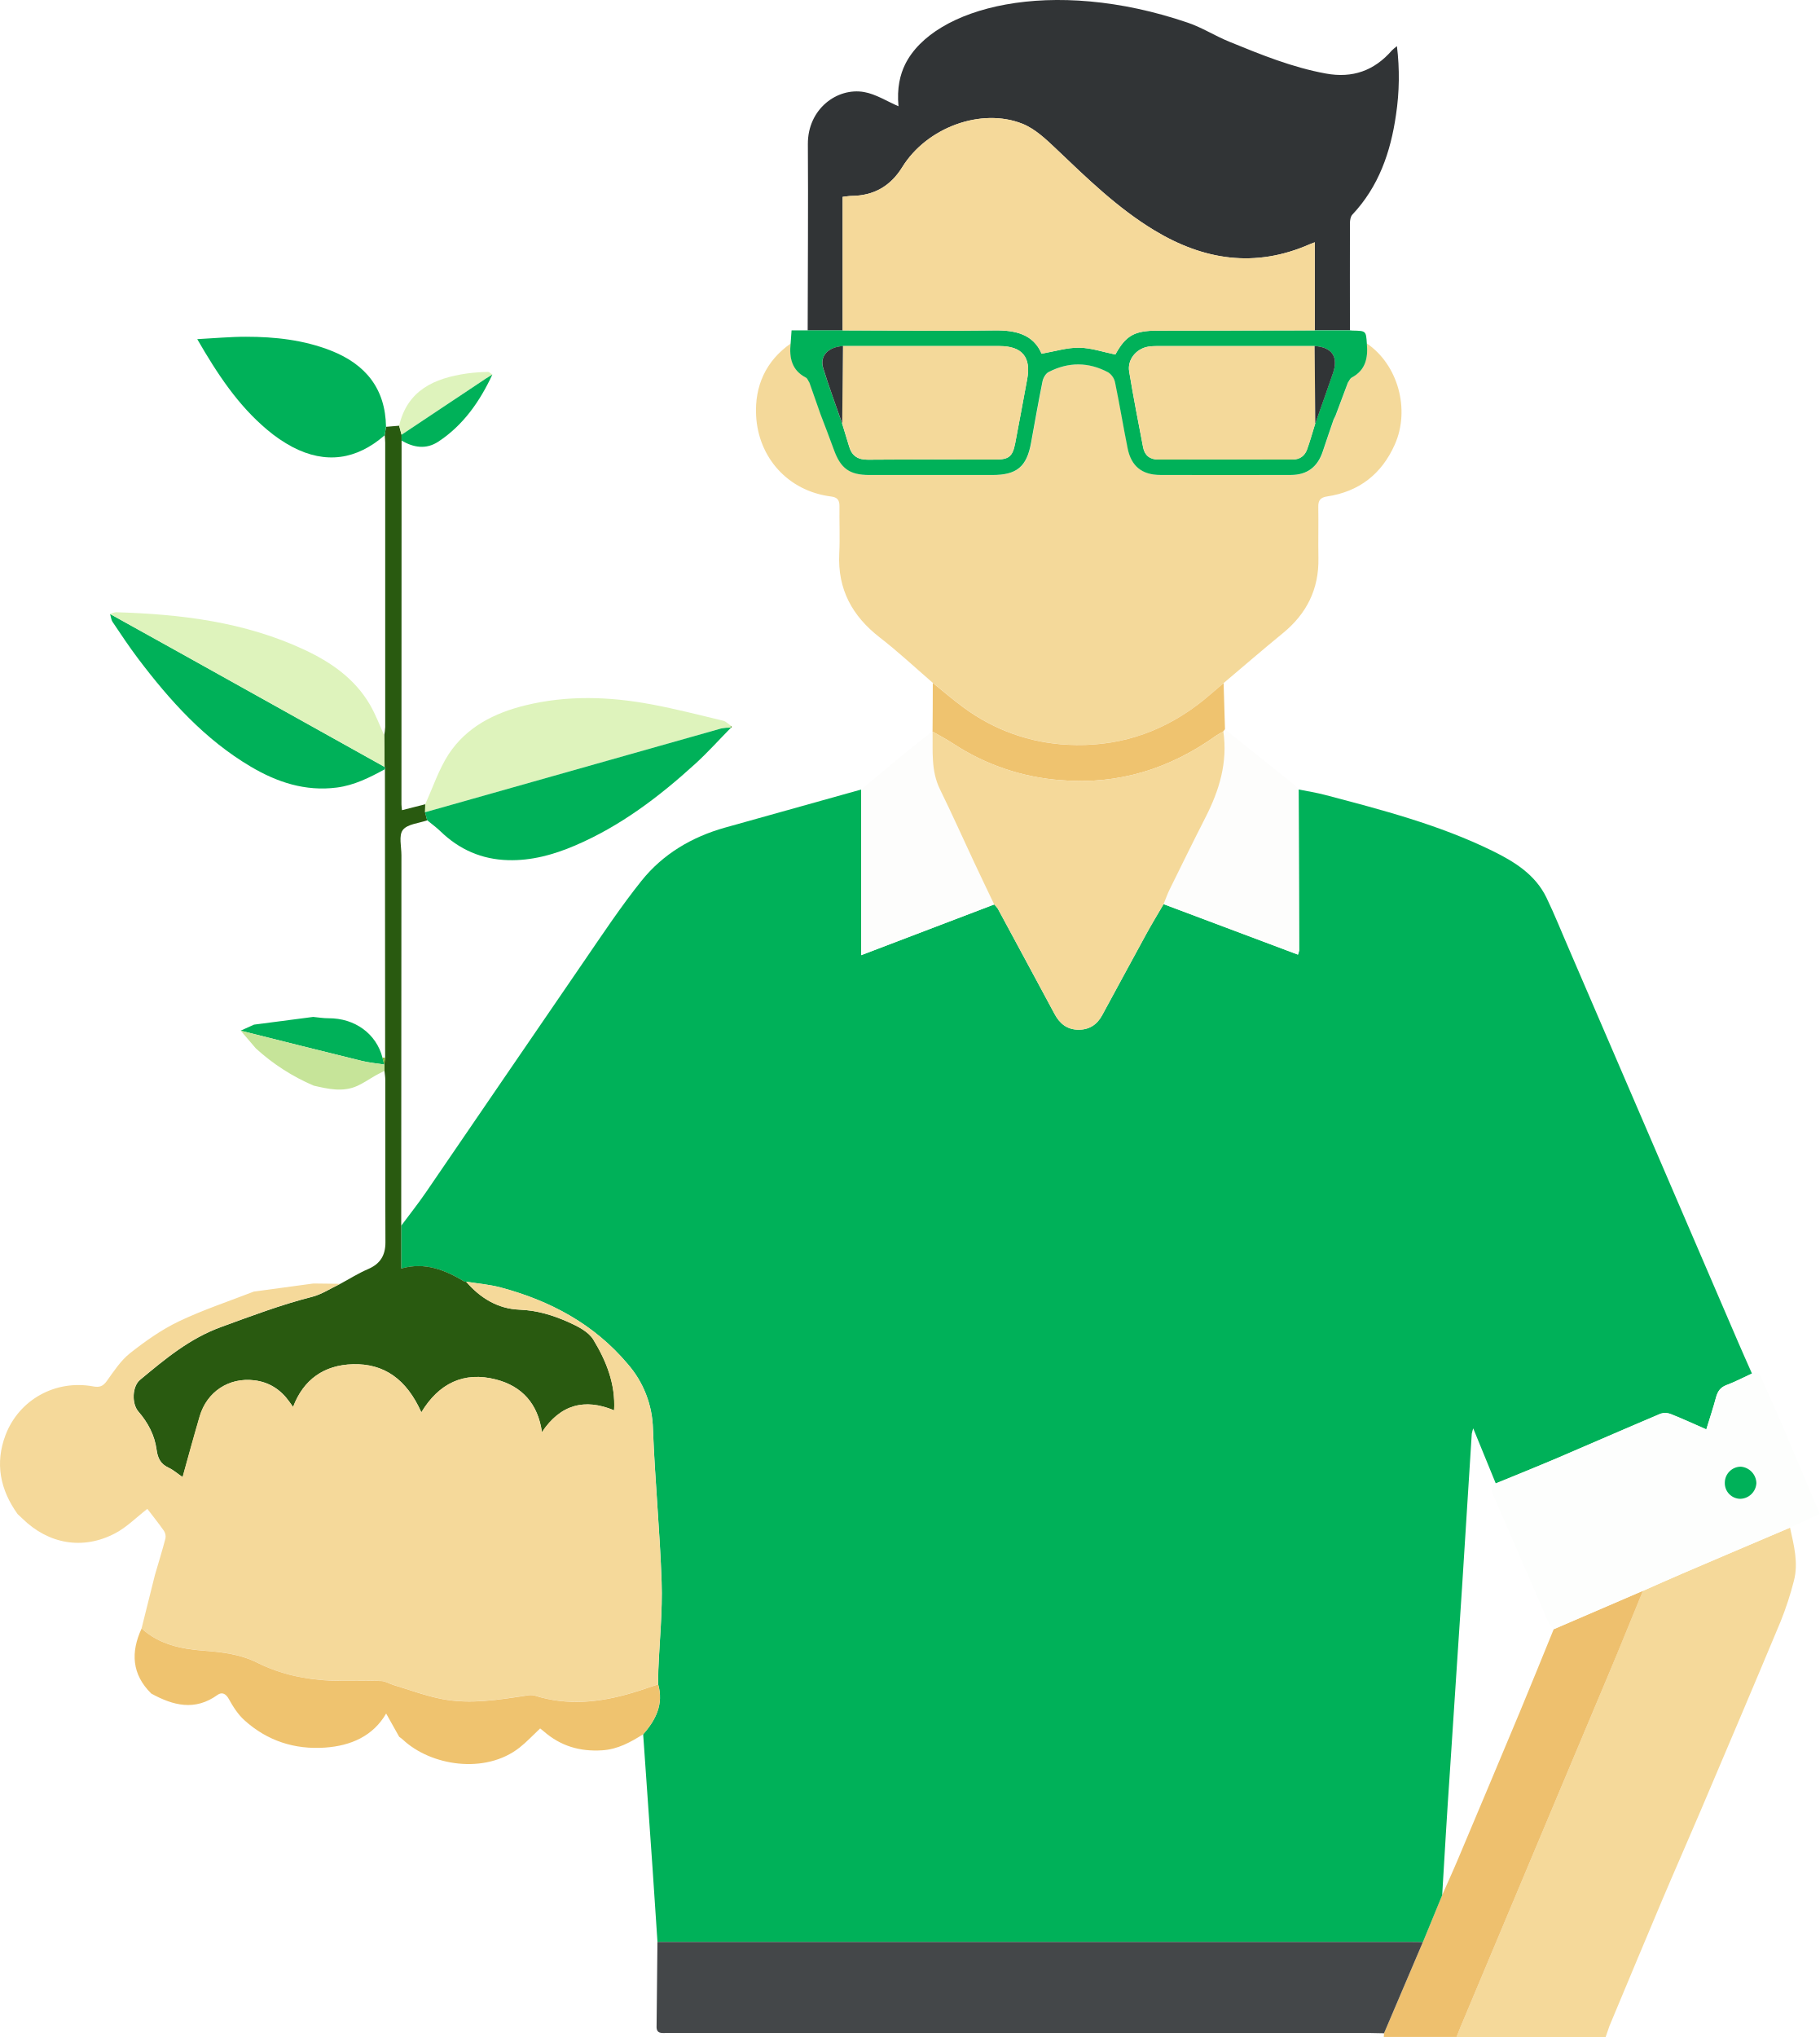
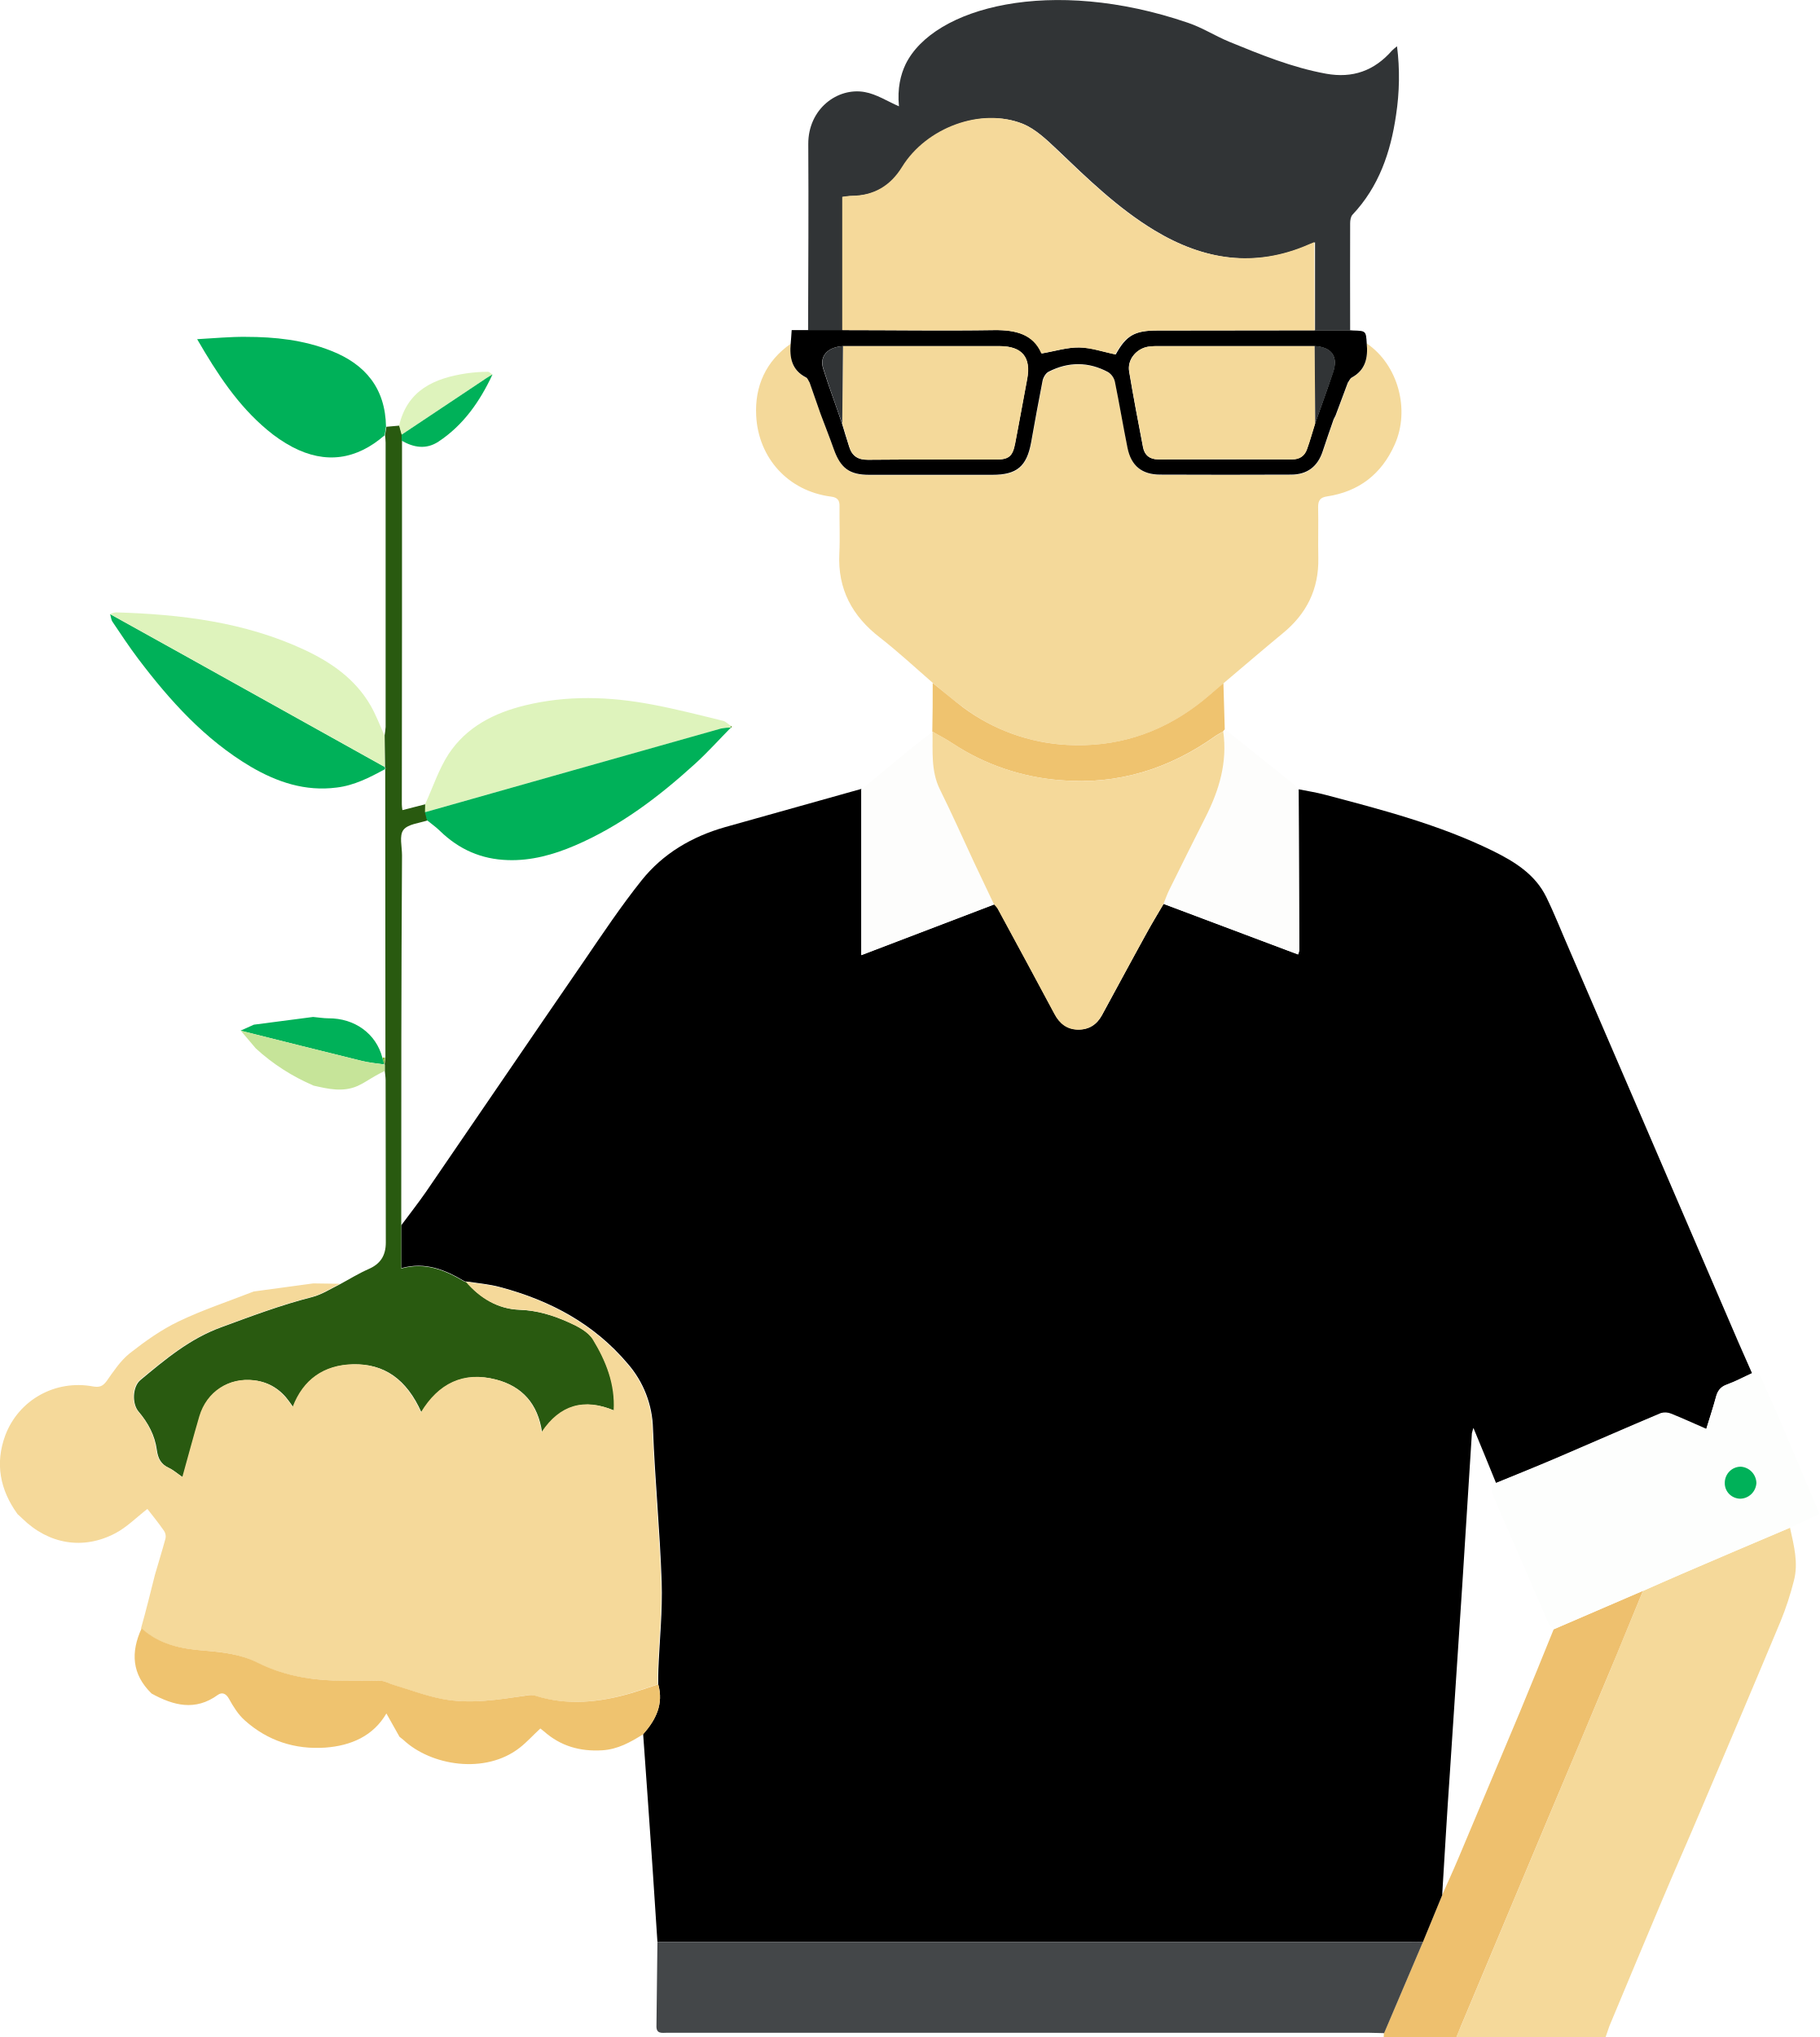
- <svg xmlns="http://www.w3.org/2000/svg" id="Capa_1" data-name="Capa 1" viewBox="0 0 943.32 1055.78">
-   <defs>
-     <style>.cls-1{fill:#313436;}.cls-2{fill:#f5d99a;}.cls-3{fill:#eec06e;}.cls-4{fill:#00b159;}.cls-5{fill:#f4d99a;}.cls-6{fill:#295a10;}.cls-7{fill:#fdfdfc;}.cls-8{fill:#def3bc;}.cls-9{fill:#efc36f;}.cls-10{fill:#7bb532;}.cls-11{fill:#4f8f14;}.cls-12{fill:#fdfefd;}.cls-13{fill:#444749;}.cls-14{fill:#c6e499;}</style>
-   </defs>
-   <path class="cls-1" d="M1394.25,36c7.39,2.53,14.07,6.82,21.3,9.78,16.36,6.69,32.72,13.38,50.28,16.57,13.76,2.51,25-1.47,34.16-12a27,27,0,0,1,2.61-2.2,131.53,131.53,0,0,1-.49,35.61c-2.78,19.3-8.93,37.15-22.64,51.72-.93,1-1.23,2.91-1.23,4.4-.07,18.51,0,37,0,55.53H1460V149.8c-1.31.51-2,.76-2.73,1.07-28.18,12.37-54.84,8.23-80.52-7.31-19-11.52-34.77-26.9-50.74-42.12-5.26-5-11-10.44-17.52-13.06-21.43-8.54-49.64,2-62.26,22.39-6.13,9.93-14.75,14.86-26.3,15-1.4,0-2.79.29-4.67.49v69.22h-18.12c.06-32.18.3-64.36.1-96.55-.11-18.28,15.24-29.48,29.18-27,6.16,1.11,11.85,4.82,17.79,7.36-.88-9.43.86-16.43,3.44-21.69C1262.36,27.77,1323.44,11.81,1394.25,36Z" transform="translate(-778.46 -24.22)" />
-   <path class="cls-2" d="M1706.36,816c2,9.11,4.47,18.26,2,27.6a164.53,164.53,0,0,1-6.86,21c-13.69,32.8-27.61,65.51-41.51,98.21-6.54,15.39-13.32,30.68-19.84,46.08-9.2,21.76-18.26,43.59-27.38,65.38l-2,5.78h-77.33c.71-1.79,1.4-3.6,2.15-5.37q22.65-54,45.33-108,15.51-36.89,31-73.76c6.13-14.68,12.12-29.41,18.17-44.12,6.76-3,13.5-6,20.3-8.92Q1678.37,827.85,1706.36,816Z" transform="translate(-778.46 -24.22)" />
-   <path class="cls-3" d="M1630.14,848.72c-6.05,14.71-12,29.44-18.17,44.12q-15.45,36.92-31,73.76-22.68,54-45.33,108c-.75,1.77-1.44,3.58-2.15,5.37h-37.7l.12-1.93,20.13-47.24,10-24.34c2.79-6.32,5.68-12.6,8.36-19q15.94-37.77,31.76-75.59c6-14.39,11.82-28.85,17.72-43.28Z" transform="translate(-778.46 -24.22)" />
-   <path class="cls-4" d="M1526.05,1006.49l-10,24.34c-2.26,0-4.51-.08-6.77-.08h-390c-.85-12.66-1.66-25.31-2.54-38q-2.42-34.83-4.88-69.65c6.55-7.43,10.69-15.59,7.79-25.87,0-2.57,0-5.14.1-7.7.62-15.09,2.19-30.2,1.69-45.25-.89-26.5-3.48-52.94-4.49-79.44a53.09,53.09,0,0,0-13.12-33.69c-17.5-20.71-40.12-32.74-65.81-39.62-5.83-1.56-11.94-2.06-17.93-3l.12.08-1-.15c-9.92-5.87-20.18-10.28-32.77-6.75v-22.2c4.27-5.75,8.74-11.36,12.78-17.26,27.29-39.81,54.43-79.72,81.76-119.49,9.73-14.18,19.25-28.57,30-42,11.11-13.89,26.09-22.74,43.28-27.58q35.3-9.93,70.63-19.75v85.84L1293.82,493a12.35,12.35,0,0,1,1.85,2.13q14.79,27.32,29.48,54.69c2.63,4.91,6.38,8,12.12,8.1s9.83-2.55,12.51-7.48c7.6-13.95,15.12-27.95,22.76-41.89,2.9-5.3,6-10.48,9.09-15.71L1451.29,519a11.06,11.06,0,0,0,.61-2.13q-.11-41.73-.25-83.46c4.54.92,9.14,1.62,13.62,2.8,29.56,7.77,59.17,15.47,86.79,29,11.4,5.6,22.17,12.21,28,24.15,4.36,9,8,18.25,12,27.41q19.1,44.32,38.17,88.64,24.69,57.4,49.39,114.79c2.29,5.32,4.66,10.6,7,15.9-4.36,2-8.62,4.27-13.11,5.94-3.26,1.21-4.66,3.35-5.5,6.51-1.47,5.5-3.28,10.91-5,16.5-6.51-2.85-12.35-5.54-18.31-7.91a7.83,7.83,0,0,0-5.34-.27c-18.06,7.62-36,15.5-54,23.19-10.46,4.46-21,8.7-31.54,13-3.72-9.1-7.45-18.2-11.68-28.53a27.12,27.12,0,0,0-.75,2.81q-2.52,39.52-5,79.05c-2.1,32.29-4.31,64.57-6.39,96.87C1528.53,964.39,1527.32,985.44,1526.05,1006.49Z" transform="translate(-778.46 -24.22)" />
-   <path class="cls-5" d="M1487,202.23c16.16,11,22.58,34.26,14.47,52.43-6.82,15.3-18.49,24.37-35.07,26.87-3.42.52-4.63,2-4.57,5.35.15,8.86-.09,17.72.07,26.57.31,16.12-6.1,28.9-18.5,39-10.33,8.45-20.42,17.18-30.62,25.79-4.68,3.91-9.18,8.06-14.08,11.68-19.83,14.69-42,21.56-66.82,20.27a98.59,98.59,0,0,1-53.72-19.18c-5.57-4-10.77-8.55-16.13-12.85-9.12-7.86-17.92-16.12-27.43-23.47-14.39-11.14-22-25.07-21.09-43.55.41-8.18,0-16.4.11-24.59.05-3.21-1.2-4.61-4.38-5-22.46-2.85-37.72-20.32-38.83-41.94-.78-15.18,4.94-28.3,18-37.39-.75,7.4.51,13.85,7.87,17.69.87.45,1.28,1.78,1.9,2.7q2.87,8.15,5.72,16.3c2.32,6.13,4.72,12.24,6.94,18.41,3.5,9.71,8.1,13.08,18.32,13.09q31.9,0,63.8,0c12.71,0,17.83-4.27,20.08-16.68,1.93-10.61,3.79-21.23,5.93-31.79.36-1.8,1.63-4.08,3.14-4.87,10.28-5.34,20.76-5.3,31,.19a8.32,8.32,0,0,1,3.49,5.19c2.35,11.35,4.22,22.79,6.51,34.14,1.88,9.29,7.51,13.77,17,13.8q33.84.07,67.67,0c8.44,0,13.85-4.21,16.49-12.23,1.8-5.5,3.72-11,5.58-16.45l.88-1.8,0,.09,6.51-17.47c.66-.9,1.11-2.17,2-2.64C1486.43,216.06,1487.67,209.59,1487,202.23Z" transform="translate(-778.46 -24.22)" />
-   <path class="cls-6" d="M986.44,659.49v22.2c12.59-3.53,22.85.88,32.77,6.75l1,.15-.12-.08c7.34,8.48,16.47,14.1,27.71,14.52,9.12.35,17.46,2.92,25.49,6.52,4.72,2.12,10.24,4.91,12.74,9,6.7,11,11.57,23,10.79,36.66-15.25-6.37-27.83-3.05-37.42,11.31-2.07-14.77-10.35-23.8-23.74-27.28-16.86-4.38-29.78,2.12-38.77,17-7.71-17.25-19.39-25.36-35.49-24.92-15,.41-25.64,7.93-31,22.14l-2-2.8c-4.43-6.21-10.38-10.09-18-11C897.2,738,885.73,745.53,882,758.32c-3,10.29-5.82,20.66-8.85,31.49-2.77-1.89-4.86-3.76-7.29-4.88-4.13-1.91-5.62-4.92-6.21-9.35-1-7.47-4.46-14-9.43-19.76-3.56-4.1-3.23-13.05.88-16.44C864,728.66,876.63,718,893.14,712c15.54-5.67,30.92-11.5,47-15.59,5.13-1.3,9.8-4.44,14.67-6.75,4.81-2.58,9.46-5.53,14.45-7.67,6.3-2.7,9-7.07,9-13.85-.13-28,0-56.07-.07-84.1,0-1.59-.27-3.18-.42-4.76l0-3.26-.07-.08.41-3.52L978,422.9c.06-.14.2-.3.17-.41a4.85,4.85,0,0,0-.34-.78l-.18-16.36a36.32,36.32,0,0,0,.49-4.26q0-73.72,0-147.44c0-1.28-.17-2.56-.25-3.84.22-1.46.45-2.91.68-4.37l6.8-.57,1.26,4.68,0,3q0,94.29-.07,188.59c0,.79.14,1.58.28,3l12.08-3.08c0,1.39-.07,2.78-.1,4.17l1.08,4.17c-4.36,1.55-10.26,1.91-12.62,5-2.21,2.88-.72,8.64-.73,13.13Q986.47,563.51,986.44,659.49Z" transform="translate(-778.46 -24.22)" />
-   <path class="cls-4" d="M1487,202.23c.69,7.36-.55,13.83-7.85,17.7-.89.47-1.34,1.74-2,2.64L1470.62,240l0-.09-.88,1.8c-1.86,5.49-3.78,10.95-5.58,16.45-2.64,8-8,12.2-16.49,12.23q-33.84.1-67.67,0c-9.51,0-15.14-4.51-17-13.8-2.29-11.35-4.16-22.79-6.51-34.14a8.32,8.32,0,0,0-3.49-5.19c-10.21-5.49-20.69-5.53-31-.19-1.51.79-2.78,3.07-3.14,4.87-2.14,10.56-4,21.18-5.93,31.79-2.25,12.41-7.37,16.68-20.08,16.68q-31.89,0-63.8,0c-10.22,0-14.82-3.38-18.32-13.09-2.22-6.17-4.62-12.28-6.94-18.41q-2.86-8.16-5.72-16.3c-.62-.92-1-2.25-1.9-2.7-7.36-3.84-8.62-10.29-7.87-17.69.15-2,.3-4.08.49-6.76h26.46c26.26,0,52.52.36,78.77,0,11-.15,20.13,2.12,24.37,12.07,7-1.21,13.24-3.2,19.48-3.11s12.36,2.25,18.76,3.55c5.38-9.77,9.8-12.36,21.7-12.38l81.66-.14h18.19c.47,0,1,.1,1.43.11C1486.57,195.7,1486.57,195.7,1487,202.23ZM1215,243.77c1.22,4,2.45,8,3.66,12,1.46,4.83,4.59,6.77,9.73,6.72,22.07-.18,44.14-.06,66.2-.08,6.82,0,8.77-1.56,10.1-8.39,2.15-11.06,4.13-22.14,6.21-33.21,2.16-11.44-2.61-17.21-14.33-17.21q-40.59,0-81.18,0c-7.82.54-12.17,5.14-10.19,11.58C1208.19,224.79,1211.74,234.24,1215,243.77Zm244.89-40.19q-40.77,0-81.53,0a29.64,29.64,0,0,0-4.8.33c-6.14,1.06-10.78,6.71-9.78,12.83,2.16,13.15,4.71,26.25,7.23,39.34.8,4.15,3.48,6.32,7.85,6.32q34.74,0,69.47,0c3.93,0,6.47-1.85,7.71-5.34,1.57-4.38,2.81-8.87,4.19-13.32,3.08-8.76,6.25-17.49,9.23-26.29C1472.34,209.07,1468.85,204.12,1459.93,203.58Z" transform="translate(-778.46 -24.22)" />
-   <path class="cls-7" d="M1293.82,493l-68.94,26.29V433.44c7.58-6.32,15.14-12.68,22.77-18.94,4.69-3.86,9.5-7.56,14.26-11.33l0,.21c.2,10.09-.9,20.25,3.81,29.86,6.16,12.57,11.86,25.35,17.8,38C1286.89,478.52,1290.37,485.75,1293.82,493Z" transform="translate(-778.46 -24.22)" />
-   <path class="cls-8" d="M998.78,445.22c0-1.39.07-2.78.1-4.17,4-8.69,7-18,12.14-25.92,9.27-14.08,23.63-21.37,39.72-25.31,21.77-5.34,43.68-4.59,65.49-.51,12.45,2.33,24.75,5.49,37.08,8.45,1.5.36,2.76,1.78,4.14,2.7-.11.1-.3.2-.3.29a3.16,3.16,0,0,0,.18.67l.1-.1a26.91,26.91,0,0,0-5.11.47Q1075.54,423.45,998.78,445.22Z" transform="translate(-778.46 -24.22)" />
-   <path class="cls-4" d="M998.78,445.22q76.77-21.74,153.54-43.43a26.91,26.91,0,0,1,5.11-.47c-6.18,6.29-12.08,12.88-18.59,18.81-18.75,17.09-38.84,32.33-62.38,42.37-11,4.7-22.47,7.88-34.63,7.54-13.66-.38-25.29-5.48-35.1-15-2.13-2.06-4.57-3.81-6.87-5.7Z" transform="translate(-778.46 -24.22)" />
-   <path class="cls-4" d="M978.56,245.44c-.23,1.46-.46,2.91-.68,4.37-14.57,12.71-30.56,15.1-47.8,6.1A74,74,0,0,1,917,247c-15.15-12.7-25.83-28.89-36.29-47,9.09-.48,17.2-1.25,25.3-1.24,15,0,29.92,1.64,44.06,7.21C967.92,213,978.27,225.62,978.56,245.44Z" transform="translate(-778.46 -24.22)" />
-   <path class="cls-4" d="M977.82,421.71a4.85,4.85,0,0,1,.34.78c0,.11-.11.27-.17.41-7.91,4.31-15.85,8.35-25,9.52-16.29,2.08-30.84-2.75-44.53-10.84-23.83-14.08-41.94-34.22-58.41-56-4.64-6.15-8.91-12.58-13.22-19-.77-1.14-.88-2.74-1.29-4.13q18.11,10.07,36.23,20.12Z" transform="translate(-778.46 -24.22)" />
-   <path class="cls-8" d="M977.82,421.71,871.74,362.58q-18.11-10.09-36.23-20.12a10.45,10.45,0,0,1,3.1-.92c33.62,1,66.68,5,97.59,19.43,13.88,6.47,26.29,15.08,34.16,28.72,2.87,5,4.88,10.42,7.28,15.66Z" transform="translate(-778.46 -24.22)" />
-   <path class="cls-9" d="M1262,378.2c5.36,4.3,10.56,8.83,16.13,12.85a98.59,98.59,0,0,0,53.72,19.18c24.82,1.29,47-5.58,66.82-20.27,4.9-3.62,9.4-7.77,14.08-11.68l.72,24-.87,1.08a42.07,42.07,0,0,0-3.69,2.13c-24.11,17.22-50.72,25.58-80.52,23.1a117.23,117.23,0,0,1-55.9-19c-3.42-2.25-7.07-4.13-10.62-6.18l0-.21Q1262,390.69,1262,378.2Z" transform="translate(-778.46 -24.22)" />
-   <path class="cls-4" d="M977.67,575.91l.07.08c-3.9-.61-7.86-1-11.67-1.88-21-5.15-41.92-10.44-62.87-15.69l6.93-3.13,30.67-4c2.64.24,5.29.71,7.93.69,13.65-.08,24.81,8,28,20.44C977,573.61,977.35,574.76,977.67,575.91Z" transform="translate(-778.46 -24.22)" />
-   <path class="cls-8" d="M986.62,249.55l-1.26-4.68c4.32-18.5,18.28-24.6,35-27.06a98.75,98.75,0,0,1,11-.83c.77,0,1.57.88,2.36,1.36-1.09.67-2.19,1.32-3.25,2Z" transform="translate(-778.46 -24.22)" />
-   <path class="cls-4" d="M986.62,249.55l43.82-29.19c1.06-.7,2.16-1.35,3.25-2-6.49,13.89-15,26.19-28,34.76-6.39,4.19-12.8,3.08-19.06-.53Z" transform="translate(-778.46 -24.22)" />
-   <path class="cls-10" d="M977.67,575.91c-.32-1.15-.63-2.3-.94-3.45l1.35-.07C977.94,573.56,977.8,574.74,977.67,575.91Z" transform="translate(-778.46 -24.22)" />
-   <path class="cls-11" d="M1157.33,401.42a3.16,3.16,0,0,1-.18-.67c0-.09.19-.19.3-.29a4.41,4.41,0,0,1,.27.74C1157.73,401.25,1157.47,401.35,1157.33,401.42Z" transform="translate(-778.46 -24.22)" />
-   <path class="cls-12" d="M1553.75,793.15c10.52-4.34,21.08-8.58,31.54-13,18-7.69,36-15.57,54-23.19a7.83,7.83,0,0,1,5.34.27c6,2.37,11.8,5.06,18.31,7.91,1.7-5.59,3.51-11,5-16.5.84-3.16,2.24-5.3,5.5-6.51,4.49-1.67,8.75-3.93,13.11-5.94,2.88-1.15,4.17.15,5.27,2.81,2.59,6.29,5.53,12.45,8.32,18.66,7.16,16.94,14.32,33.88,21.63,51.19L1706.36,816q-28,11.89-55.92,23.81c-6.8,2.91-13.54,6-20.3,8.92l-46.25,19.94c-.88-1.07-2.07-2-2.6-3.23-9.56-21.95-19-43.95-28.57-65.89C1551.61,797,1551.5,795,1553.75,793.15Zm126.81,7.91a8.58,8.58,0,0,0,8.41-8.13,8.78,8.78,0,0,0-8.1-8.53,8.34,8.34,0,0,0-8.27,8.22A8.12,8.12,0,0,0,1680.56,801.06Z" transform="translate(-778.46 -24.22)" />
-   <path class="cls-7" d="M1412.61,403.34l.87-1.08q18,14.36,35.91,28.72a22.83,22.83,0,0,1,2.26,2.44q.13,41.73.25,83.46a11.06,11.06,0,0,1-.61,2.13l-69.66-26.18c1-2.51,1.91-5.09,3.1-7.51,6.17-12.53,12.32-25.08,18.67-37.52C1410.54,433.79,1415,419.28,1412.61,403.34Z" transform="translate(-778.46 -24.22)" />
-   <path class="cls-2" d="M1460,195.46l-81.66.14c-11.9,0-16.32,2.61-21.7,12.38-6.4-1.3-12.56-3.47-18.76-3.55s-12.51,1.9-19.48,3.11c-4.24-9.95-13.32-12.22-24.37-12.07-26.25.36-52.51,0-78.77,0V126.25c1.88-.2,3.27-.48,4.67-.49,11.55-.13,20.17-5.06,26.3-15,12.62-20.43,40.83-30.93,62.26-22.39,6.55,2.62,12.26,8.05,17.52,13.06,16,15.22,31.72,30.6,50.74,42.12,25.68,15.54,52.34,19.68,80.52,7.31.7-.31,1.42-.56,2.73-1.07Z" transform="translate(-778.46 -24.22)" />
-   <path class="cls-13" d="M1119.26,1030.74h390c2.26,0,4.51,0,6.77.08l-20.13,47.24c-2.74,0-5.47-.15-8.21-.16H1124.39c-2.66,0-5.85.76-5.57-3.69Q1119,1052.47,1119.26,1030.74Z" transform="translate(-778.46 -24.22)" />
-   <path class="cls-2" d="M858.78,840.5c1.84-6.29,3.78-12.56,5.45-18.9a5.41,5.41,0,0,0-.82-4c-2.83-4-5.92-7.87-8.57-11.33-5.76,4.46-10.7,9.51-16.64,12.64-16.73,8.83-34.64,5.65-48.16-7.64-.8-.78-1.64-1.53-2.45-2.3-9.06-12.62-11.83-26.32-6.25-41,7-18.32,25.87-28.77,45.41-25.18,3.39.62,5.13-.07,7.12-2.85,3.64-5.07,7.21-10.57,12-14.36,7.88-6.21,16.26-12.16,25.26-16.47,12.55-6,25.87-10.38,38.87-15.45l30.9-4.2,13.88.16c-4.87,2.31-9.54,5.45-14.67,6.75-16.07,4.09-31.45,9.92-47,15.59-16.51,6-29.13,16.69-42.09,27.41-4.11,3.39-4.44,12.34-.88,16.44,5,5.73,8.42,12.29,9.43,19.76.59,4.43,2.08,7.44,6.21,9.35,2.43,1.12,4.52,3,7.29,4.88,3-10.83,5.81-21.2,8.85-31.49,3.78-12.79,15.25-20.32,28.44-18.67,7.58,1,13.53,4.83,18,11l2,2.8c5.4-14.21,16.09-21.73,31-22.14,16.1-.44,27.78,7.67,35.49,24.92,9-14.9,21.91-21.4,38.77-17,13.39,3.48,21.67,12.51,23.74,27.28,9.59-14.36,22.17-17.68,37.42-11.31.78-13.71-4.09-25.68-10.79-36.66-2.5-4.1-8-6.89-12.74-9-8-3.6-16.37-6.17-25.49-6.52-11.24-.42-20.37-6-27.71-14.52,6,1,12.1,1.49,17.93,3,25.69,6.88,48.31,18.91,65.81,39.62a53.09,53.09,0,0,1,13.12,33.69c1,26.5,3.6,52.94,4.49,79.44.5,15.05-1.07,30.16-1.69,45.25-.1,2.56-.07,5.13-.1,7.7-4.58,1.5-9.12,3.12-13.74,4.48-16.63,4.9-33.35,6.71-50.27,1.31a9.58,9.58,0,0,0-4.23,0c-14.47,2.19-29,4.62-43.58,1.85-8.57-1.62-16.86-4.77-25.26-7.28-2.19-.66-4.31-2.06-6.49-2.12-8.47-.25-17,.18-25.43-.15-13.45-.52-26.62-3.19-38.62-9.24-9-4.54-18.33-5.58-28.08-6.33-11.6-.89-23-3.22-32.06-11.5Q855.32,854.39,858.78,840.5Z" transform="translate(-778.46 -24.22)" />
-   <path class="cls-2" d="M1412.61,403.34c2.34,15.94-2.07,30.45-9.21,44.46-6.35,12.44-12.5,25-18.67,37.52-1.19,2.42-2.07,5-3.1,7.51-3,5.23-6.19,10.41-9.09,15.71-7.64,13.94-15.16,27.94-22.76,41.89-2.68,4.93-6.77,7.62-12.51,7.48s-9.49-3.19-12.12-8.1q-14.67-27.39-29.48-54.69a12.35,12.35,0,0,0-1.85-2.13c-3.45-7.24-6.93-14.47-10.33-21.73-5.94-12.67-11.64-25.45-17.8-38-4.71-9.61-3.61-19.77-3.81-29.86,3.55,2.05,7.2,3.93,10.62,6.18a117.23,117.23,0,0,0,55.9,19c29.8,2.48,56.41-5.88,80.52-23.1A42.07,42.07,0,0,1,1412.61,403.34Z" transform="translate(-778.46 -24.22)" />
-   <path class="cls-9" d="M851.87,868.26c9.09,8.28,20.46,10.61,32.06,11.5,9.75.75,19.06,1.79,28.08,6.33,12,6,25.17,8.72,38.62,9.24,8.47.33,17-.1,25.43.15,2.18.06,4.3,1.46,6.49,2.12,8.4,2.51,16.69,5.66,25.26,7.28,14.56,2.77,29.11.34,43.58-1.85a9.58,9.58,0,0,1,4.23,0c16.92,5.4,33.64,3.59,50.27-1.31,4.62-1.36,9.16-3,13.74-4.48,2.9,10.28-1.24,18.44-7.79,25.87-6.56,4.1-13.09,7.78-21.24,8.3-11.55.74-21.55-2.22-30.23-9.8-.71-.62-1.46-1.18-1.91-1.54-3.66,3.43-6.91,6.95-10.63,9.89-17.89,14.11-46.15,9.44-60.54-4.09-.58-.54-1.26-1-1.9-1.47l-6.76-12.06C971.84,924.07,960.3,929.06,947,930c-15.73,1.11-30-3.47-41.78-14.13-3.37-3-6-7.16-8.21-11.17-1.61-2.86-3.67-3.54-5.8-2-11.72,8.45-23,5.52-34.34-.71C846.76,892,846.15,880.59,851.87,868.26Z" transform="translate(-778.46 -24.22)" />
-   <path class="cls-2" d="M1020.19,688.59l-1-.15Z" transform="translate(-778.46 -24.22)" />
-   <path class="cls-14" d="M941.07,586.91a106.26,106.26,0,0,1-30-19.32l-7.83-9.17c20.95,5.25,41.89,10.54,62.87,15.69,3.81.93,7.77,1.27,11.67,1.88l0,3.26c-1.55.79-3.12,1.54-4.63,2.39-3.16,1.79-6.17,3.9-9.46,5.4C956.15,590.44,948.58,588.62,941.07,586.91Z" transform="translate(-778.46 -24.22)" />
-   <path class="cls-13" d="M1470.62,240l6.51-17.47Z" transform="translate(-778.46 -24.22)" />
-   <path class="cls-13" d="M1198.12,222.64q2.87,8.15,5.72,16.3Q1201,230.78,1198.12,222.64Z" transform="translate(-778.46 -24.22)" />
-   <path class="cls-13" d="M1469.78,241.75l.88-1.8Z" transform="translate(-778.46 -24.22)" />
-   <path class="cls-5" d="M1460.27,243.75c-1.38,4.45-2.62,8.94-4.19,13.32-1.24,3.49-3.78,5.35-7.71,5.34q-34.72-.09-69.47,0c-4.37,0-7.05-2.17-7.85-6.32-2.52-13.09-5.07-26.19-7.23-39.34-1-6.12,3.64-11.77,9.78-12.83a29.64,29.64,0,0,1,4.8-.33q40.77,0,81.53,0Q1460.09,223.67,1460.27,243.75Z" transform="translate(-778.46 -24.22)" />
-   <path class="cls-5" d="M1215.43,203.57q40.59,0,81.18,0c11.72,0,16.49,5.77,14.33,17.21-2.08,11.07-4.06,22.15-6.21,33.21-1.33,6.83-3.28,8.38-10.1,8.39-22.06,0-44.13-.1-66.2.08-5.14.05-8.27-1.89-9.73-6.72-1.21-4-2.44-8-3.66-12Z" transform="translate(-778.46 -24.22)" />
-   <path class="cls-1" d="M1215.43,203.57l-.39,40.19c-3.3-9.52-6.85-19-9.8-28.61C1203.26,208.71,1207.61,204.11,1215.43,203.57Z" transform="translate(-778.46 -24.22)" />
-   <path class="cls-1" d="M1460.27,243.75q-.18-20.08-.34-40.17c8.92.54,12.41,5.49,9.57,13.88C1466.52,226.26,1463.35,235,1460.27,243.75Z" transform="translate(-778.46 -24.22)" />
-   <path class="cls-4" d="M1680.56,801.06a8.12,8.12,0,0,1-8-8.44,8.34,8.34,0,0,1,8.27-8.22,8.78,8.78,0,0,1,8.1,8.53A8.58,8.58,0,0,1,1680.56,801.06Z" transform="translate(-778.46 -24.22)" />
+ <svg xmlns="http://www.w3.org/2000/svg" version="1.1" id="Capa_1" x="0px" y="0px" viewBox="0 0 943.3 1055.8" style="enable-background:new 0 0 943.3 1055.8;" xml:space="preserve">
+   <style type="text/css">
+ 	.st0{fill:#313436;}
+ 	.st1{fill:#F5D99A;}
+ 	.st2{fill:#EEC06E;}
+ 	.st3{fill:#F4D99A;}
+ 	.st4{fill:#295A10;}
+ 	.st5{fill:#FDFDFC;}
+ 	.st6{fill:#DEF3BC;}
+ 	.st7{fill:#00B159;}
+ 	.st8{fill:#EFC36F;}
+ 	.st9{fill:#7BB532;}
+ 	.st10{fill:#4F8F14;}
+ 	.st11{fill:#FDFEFD;}
+ 	.st12{fill:#444749;}
+ 	.st13{fill:#C6E499;}
+ </style>
+   <path class="st0" d="M615.8,11.8c7.4,2.5,14.1,6.8,21.3,9.8c16.4,6.7,32.7,13.4,50.3,16.6c13.8,2.5,25-1.5,34.2-12  c0.8-0.8,1.7-1.5,2.6-2.2c1.5,11.8,1.3,23.8-0.5,35.6c-2.8,19.3-8.9,37.2-22.6,51.7c-0.9,1-1.2,2.9-1.2,4.4c-0.1,18.5,0,37,0,55.5  h-18.2v-45.6c-1.3,0.5-2,0.8-2.7,1.1c-28.2,12.4-54.8,8.2-80.5-7.3c-19-11.5-34.8-26.9-50.7-42.1c-5.3-5-11-10.4-17.5-13.1  c-21.4-8.5-49.6,2-62.3,22.4c-6.1,9.9-14.8,14.9-26.3,15c-1.4,0-2.8,0.3-4.7,0.5v69.2h-18.1c0.1-32.2,0.3-64.4,0.1-96.6  c-0.1-18.3,15.2-29.5,29.2-27c6.2,1.1,11.8,4.8,17.8,7.4c-0.9-9.4,0.9-16.4,3.4-21.7C483.9,3.6,545-12.4,615.8,11.8z" />
+   <path class="st1" d="M927.9,791.8c2,9.1,4.5,18.3,2,27.6c-1.8,7.1-4.1,14.2-6.9,21c-13.7,32.8-27.6,65.5-41.5,98.2  c-6.5,15.4-13.3,30.7-19.8,46.1c-9.2,21.8-18.3,43.6-27.4,65.4l-2,5.8H755c0.7-1.8,1.4-3.6,2.2-5.4c15.1-36,30.2-72,45.3-108  c10.3-24.6,20.7-49.2,31-73.8c6.1-14.7,12.1-29.4,18.2-44.1c6.8-3,13.5-6,20.3-8.9C890.6,807.6,909.2,799.7,927.9,791.8z" />
+   <path class="st2" d="M851.7,824.5c-6.1,14.7-12,29.4-18.2,44.1c-10.3,24.6-20.6,49.2-31,73.8c-15.1,36-30.2,72-45.3,108  c-0.8,1.8-1.4,3.6-2.2,5.4h-37.7l0.1-1.9l20.1-47.2l10-24.3c2.8-6.3,5.7-12.6,8.4-19c10.6-25.2,21.2-50.4,31.8-75.6  c6-14.4,11.8-28.8,17.7-43.3L851.7,824.5z" />
+   <path d="M747.6,982.3l-10,24.3c-2.3,0-4.5-0.1-6.8-0.1h-390c-0.8-12.7-1.7-25.3-2.5-38c-1.6-23.2-3.2-46.4-4.9-69.7  c6.6-7.4,10.7-15.6,7.8-25.9c0-2.6,0-5.1,0.1-7.7c0.6-15.1,2.2-30.2,1.7-45.3c-0.9-26.5-3.5-52.9-4.5-79.4  c-0.3-12.4-4.9-24.3-13.1-33.7c-17.5-20.7-40.1-32.7-65.8-39.6c-5.8-1.6-11.9-2.1-17.9-3l0.1,0.1l-1-0.2  c-9.9-5.9-20.2-10.3-32.8-6.8v-22.2c4.3-5.8,8.7-11.4,12.8-17.3c27.3-39.8,54.4-79.7,81.8-119.5c9.7-14.2,19.3-28.6,30-42  c11.1-13.9,26.1-22.7,43.3-27.6c23.5-6.6,47.1-13.2,70.6-19.8V495l68.9-26.3c0.7,0.6,1.3,1.4,1.8,2.1c9.9,18.2,19.7,36.4,29.5,54.7  c2.6,4.9,6.4,8,12.1,8.1s9.8-2.5,12.5-7.5c7.6-14,15.1-28,22.8-41.9c2.9-5.3,6-10.5,9.1-15.7l69.7,26.2c0.3-0.7,0.5-1.4,0.6-2.1  c-0.1-27.8-0.2-55.6-0.3-83.5c4.5,0.9,9.1,1.6,13.6,2.8c29.6,7.8,59.2,15.5,86.8,29c11.4,5.6,22.2,12.2,28,24.1  c4.4,9,8,18.3,12,27.4c12.7,29.5,25.5,59.1,38.2,88.6c16.5,38.3,32.9,76.5,49.4,114.8c2.3,5.3,4.7,10.6,7,15.9  c-4.4,2-8.6,4.3-13.1,5.9c-3.3,1.2-4.7,3.3-5.5,6.5c-1.5,5.5-3.3,10.9-5,16.5c-6.5-2.8-12.3-5.5-18.3-7.9c-1.7-0.7-3.6-0.8-5.3-0.3  c-18.1,7.6-36,15.5-54,23.2c-10.5,4.5-21,8.7-31.5,13c-3.7-9.1-7.4-18.2-11.7-28.5c-0.3,0.9-0.6,1.9-0.8,2.8  c-1.7,26.3-3.3,52.7-5,79c-2.1,32.3-4.3,64.6-6.4,96.9C750.1,940.2,748.9,961.2,747.6,982.3z" />
+   <path class="st3" d="M708.5,178c16.2,11,22.6,34.3,14.5,52.4c-6.8,15.3-18.5,24.4-35.1,26.9c-3.4,0.5-4.6,2-4.6,5.4  c0.2,8.9-0.1,17.7,0.1,26.6c0.3,16.1-6.1,28.9-18.5,39c-10.3,8.5-20.4,17.2-30.6,25.8c-4.7,3.9-9.2,8.1-14.1,11.7  c-19.8,14.7-42,21.6-66.8,20.3c-19.4-1-38.1-7.6-53.7-19.2c-5.6-4-10.8-8.5-16.1-12.9c-9.1-7.9-17.9-16.1-27.4-23.5  c-14.4-11.1-22-25.1-21.1-43.5c0.4-8.2,0-16.4,0.1-24.6c0.1-3.2-1.2-4.6-4.4-5c-22.5-2.9-37.7-20.3-38.8-41.9  c-0.8-15.2,4.9-28.3,18-37.4c-0.8,7.4,0.5,13.9,7.9,17.7c0.9,0.4,1.3,1.8,1.9,2.7c1.9,5.4,3.8,10.9,5.7,16.3  c2.3,6.1,4.7,12.2,6.9,18.4c3.5,9.7,8.1,13.1,18.3,13.1c21.3,0,42.5,0,63.8,0c12.7,0,17.8-4.3,20.1-16.7c1.9-10.6,3.8-21.2,5.9-31.8  c0.4-1.8,1.6-4.1,3.1-4.9c10.3-5.3,20.8-5.3,31,0.2c1.8,1.2,3,3.1,3.5,5.2c2.3,11.4,4.2,22.8,6.5,34.1c1.9,9.3,7.5,13.8,17,13.8  c22.6,0,45.1,0,67.7,0c8.4,0,13.8-4.2,16.5-12.2c1.8-5.5,3.7-11,5.6-16.4l0.9-1.8v0.1l6.5-17.5c0.7-0.9,1.1-2.2,2-2.6  C708,191.8,709.2,185.4,708.5,178z" />
+   <path class="st4" d="M208,635.3v22.2c12.6-3.5,22.8,0.9,32.8,6.8l1,0.2l-0.1-0.1c7.3,8.5,16.5,14.1,27.7,14.5  c9.1,0.3,17.5,2.9,25.5,6.5c4.7,2.1,10.2,4.9,12.7,9c6.7,11,11.6,23,10.8,36.7c-15.3-6.4-27.8-3-37.4,11.3  c-2.1-14.8-10.3-23.8-23.7-27.3c-16.9-4.4-29.8,2.1-38.8,17c-7.7-17.3-19.4-25.4-35.5-24.9c-15,0.4-25.6,7.9-31,22.1l-2-2.8  c-4.4-6.2-10.4-10.1-18-11c-13.2-1.7-24.7,5.9-28.4,18.7c-3,10.3-5.8,20.7-8.8,31.5c-2.8-1.9-4.9-3.8-7.3-4.9  c-4.1-1.9-5.6-4.9-6.2-9.3c-1-7.5-4.5-14-9.4-19.8c-3.6-4.1-3.2-13,0.9-16.4c12.9-10.7,25.5-21.4,42-27.4  c15.5-5.7,30.9-11.5,47-15.6c5.1-1.3,9.8-4.4,14.7-6.8c4.8-2.6,9.5-5.5,14.5-7.7c6.3-2.7,9-7.1,9-13.8c-0.1-28,0-56.1-0.1-84.1  c0-1.6-0.3-3.2-0.4-4.8v-3.3l-0.1-0.1l0.4-3.5l-0.1-149.5c0.1-0.1,0.2-0.3,0.2-0.4c-0.1-0.3-0.2-0.5-0.3-0.8l-0.2-16.4  c0.2-1.4,0.4-2.8,0.5-4.3c0-49.1,0-98.3,0-147.4c0-1.3-0.2-2.6-0.3-3.8c0.2-1.5,0.5-2.9,0.7-4.4l6.8-0.6l1.3,4.7v3  c0,62.9,0,125.7-0.1,188.6c0,0.8,0.1,1.6,0.3,3l12.1-3.1c0,1.4-0.1,2.8-0.1,4.2l1.1,4.2c-4.4,1.5-10.3,1.9-12.6,5  c-2.2,2.9-0.7,8.6-0.7,13.1C208,507.3,208,571.3,208,635.3z" />
+   <path d="M708.5,178c0.7,7.4-0.6,13.8-7.8,17.7c-0.9,0.5-1.3,1.7-2,2.6l-6.5,17.4v-0.1l-0.9,1.8c-1.9,5.5-3.8,10.9-5.6,16.4  c-2.6,8-8,12.2-16.5,12.2c-22.6,0.1-45.1,0.1-67.7,0c-9.5,0-15.1-4.5-17-13.8c-2.3-11.4-4.2-22.8-6.5-34.1c-0.4-2.1-1.7-4-3.5-5.2  c-10.2-5.5-20.7-5.5-31-0.2c-1.5,0.8-2.8,3.1-3.1,4.9c-2.1,10.6-4,21.2-5.9,31.8c-2.3,12.4-7.4,16.7-20.1,16.7  c-21.3,0-42.5,0-63.8,0c-10.2,0-14.8-3.4-18.3-13.1c-2.2-6.2-4.6-12.3-6.9-18.4c-1.9-5.4-3.8-10.9-5.7-16.3c-0.6-0.9-1-2.3-1.9-2.7  c-7.4-3.8-8.6-10.3-7.9-17.7c0.2-2,0.3-4.1,0.5-6.8h26.5c26.3,0,52.5,0.4,78.8,0c11-0.1,20.1,2.1,24.4,12.1c7-1.2,13.2-3.2,19.5-3.1  s12.4,2.3,18.8,3.6c5.4-9.8,9.8-12.4,21.7-12.4l81.7-0.1h18.2c0.5,0,1,0.1,1.4,0.1C708.1,171.5,708.1,171.5,708.5,178z M436.5,219.6  c1.2,4,2.4,8,3.7,12c1.5,4.8,4.6,6.8,9.7,6.7c22.1-0.2,44.1-0.1,66.2-0.1c6.8,0,8.8-1.6,10.1-8.4c2.2-11.1,4.1-22.1,6.2-33.2  c2.2-11.4-2.6-17.2-14.3-17.2c-27.1,0-54.1,0-81.2,0c-7.8,0.5-12.2,5.1-10.2,11.6C429.7,200.6,433.3,210,436.5,219.6z M681.4,179.4  c-27.2,0-54.4,0-81.5,0c-1.6,0-3.2,0.1-4.8,0.3c-6.1,1.1-10.8,6.7-9.8,12.8c2.2,13.1,4.7,26.3,7.2,39.3c0.8,4.1,3.5,6.3,7.8,6.3  c23.2,0,46.3,0,69.5,0c3.9,0,6.5-1.9,7.7-5.3c1.6-4.4,2.8-8.9,4.2-13.3c3.1-8.8,6.3-17.5,9.2-26.3  C693.9,184.9,690.4,179.9,681.4,179.4L681.4,179.4z" />
+   <path class="st5" d="M515.4,468.8l-68.9,26.3v-85.8c7.6-6.3,15.1-12.7,22.8-18.9c4.7-3.9,9.5-7.6,14.3-11.3v0.2  c0.2,10.1-0.9,20.3,3.8,29.9c6.2,12.6,11.9,25.4,17.8,38C508.4,454.3,511.9,461.5,515.4,468.8z" />
+   <path class="st6" d="M220.3,421c0-1.4,0.1-2.8,0.1-4.2c4-8.7,7-18,12.1-25.9c9.3-14.1,23.6-21.4,39.7-25.3  c21.8-5.3,43.7-4.6,65.5-0.5c12.4,2.3,24.8,5.5,37.1,8.5c1.5,0.4,2.8,1.8,4.1,2.7c-0.1,0.1-0.3,0.2-0.3,0.3c0,0.2,0.1,0.5,0.2,0.7  l0.1-0.1c-1.7,0-3.4,0.2-5.1,0.5C322.7,392,271.5,406.5,220.3,421z" />
+   <path class="st7" d="M220.3,421c51.2-14.5,102.4-29,153.5-43.4c1.7-0.3,3.4-0.5,5.1-0.5c-6.2,6.3-12.1,12.9-18.6,18.8  c-18.8,17.1-38.8,32.3-62.4,42.4c-11,4.7-22.5,7.9-34.6,7.5c-13.7-0.4-25.3-5.5-35.1-15c-2.1-2.1-4.6-3.8-6.9-5.7L220.3,421z" />
+   <path class="st7" d="M200.1,221.2c-0.2,1.5-0.5,2.9-0.7,4.4c-14.6,12.7-30.6,15.1-47.8,6.1c-4.7-2.5-9.1-5.5-13.1-8.9  c-15.2-12.7-25.8-28.9-36.3-47c9.1-0.5,17.2-1.3,25.3-1.2c15,0,29.9,1.6,44.1,7.2C189.5,188.8,199.8,201.4,200.1,221.2z" />
+   <path class="st7" d="M199.4,397.5c0.1,0.2,0.2,0.5,0.3,0.8c0,0.1-0.1,0.3-0.2,0.4c-7.9,4.3-15.8,8.4-25,9.5  c-16.3,2.1-30.8-2.8-44.5-10.8c-23.8-14.1-41.9-34.2-58.4-56c-4.6-6.1-8.9-12.6-13.2-19c-0.8-1.1-0.9-2.7-1.3-4.1  c12.1,6.7,24.1,13.4,36.2,20.1L199.4,397.5z" />
+   <path class="st6" d="M199.4,397.5L93.3,338.4c-12.1-6.7-24.1-13.4-36.2-20.1c1-0.5,2-0.8,3.1-0.9c33.6,1,66.7,5,97.6,19.4  c13.9,6.5,26.3,15.1,34.2,28.7c2.9,5,4.9,10.4,7.3,15.7L199.4,397.5z" />
+   <path class="st8" d="M483.5,354c5.4,4.3,10.6,8.8,16.1,12.9c15.6,11.5,34.3,18.2,53.7,19.2c24.8,1.3,47-5.6,66.8-20.3  c4.9-3.6,9.4-7.8,14.1-11.7l0.7,24l-0.9,1.1c-1.3,0.6-2.5,1.4-3.7,2.1c-24.1,17.2-50.7,25.6-80.5,23.1c-19.9-1.5-39.2-8-55.9-19  c-3.4-2.3-7.1-4.1-10.6-6.2V379C483.5,370.6,483.5,362.3,483.5,354z" />
+   <path class="st7" d="M199.2,551.7L199.2,551.7c-3.8-0.5-7.8-0.9-11.6-1.8c-21-5.2-41.9-10.4-62.9-15.7l6.9-3.1l30.7-4  c2.6,0.2,5.3,0.7,7.9,0.7c13.7-0.1,24.8,8,28,20.4C198.5,549.4,198.9,550.5,199.2,551.7z" />
+   <path class="st6" d="M208.2,225.3l-1.3-4.7c4.3-18.5,18.3-24.6,35-27.1c3.6-0.5,7.3-0.8,11-0.8c0.8,0,1.6,0.9,2.4,1.4  c-1.1,0.7-2.2,1.3-3.3,2L208.2,225.3z" />
+   <path class="st7" d="M208.2,225.3l43.8-29.2c1.1-0.7,2.2-1.4,3.3-2c-6.5,13.9-15,26.2-28,34.8c-6.4,4.2-12.8,3.1-19.1-0.5  L208.2,225.3z" />
+   <path class="st9" d="M199.2,551.7c-0.3-1.2-0.6-2.3-0.9-3.5l1.3-0.1C199.5,549.3,199.3,550.5,199.2,551.7z" />
+   <path class="st10" d="M378.9,377.2c-0.1-0.2-0.1-0.4-0.2-0.7c0-0.1,0.2-0.2,0.3-0.3c0.1,0.2,0.2,0.5,0.3,0.7  C379.3,377,379,377.1,378.9,377.2z" />
+   <path class="st11" d="M775.3,768.9c10.5-4.3,21.1-8.6,31.5-13c18-7.7,36-15.6,54-23.2c1.8-0.5,3.6-0.4,5.3,0.3  c6,2.4,11.8,5.1,18.3,7.9c1.7-5.6,3.5-11,5-16.5c0.8-3.2,2.2-5.3,5.5-6.5c4.5-1.7,8.8-3.9,13.1-5.9c2.9-1.2,4.2,0.2,5.3,2.8  c2.6,6.3,5.5,12.5,8.3,18.7c7.2,16.9,14.3,33.9,21.6,51.2l-15.4,7.2c-18.7,7.9-37.3,15.9-55.9,23.8c-6.8,2.9-13.5,6-20.3,8.9  l-46.3,19.9c-0.9-1.1-2.1-2-2.6-3.2c-9.6-22-19-44-28.6-65.9C773.1,772.8,773,770.8,775.3,768.9z M902.1,776.8  c4.5-0.1,8.2-3.6,8.4-8.1c-0.1-4.5-3.6-8.2-8.1-8.5c-4.5,0-8.2,3.7-8.3,8.2c-0.2,4.5,3.3,8.3,7.8,8.4  C902,776.8,902,776.8,902.1,776.8z" />
+   <path class="st5" d="M634.1,379.1l0.9-1.1c12,9.6,24,19.1,35.9,28.7c0.8,0.8,1.6,1.6,2.3,2.4c0.1,27.8,0.2,55.6,0.3,83.5  c-0.1,0.7-0.3,1.4-0.6,2.1l-69.7-26.2c1-2.5,1.9-5.1,3.1-7.5c6.2-12.5,12.3-25.1,18.7-37.5C632.1,409.6,636.5,395.1,634.1,379.1z" />
+   <path class="st1" d="M681.5,171.2l-81.7,0.1c-11.9,0-16.3,2.6-21.7,12.4c-6.4-1.3-12.6-3.5-18.8-3.6s-12.5,1.9-19.5,3.1  c-4.2-9.9-13.3-12.2-24.4-12.1c-26.3,0.4-52.5,0-78.8,0V102c1.9-0.2,3.3-0.5,4.7-0.5c11.6-0.1,20.2-5.1,26.3-15  c12.6-20.4,40.8-30.9,62.3-22.4c6.6,2.6,12.3,8.1,17.5,13.1c16,15.2,31.7,30.6,50.7,42.1c25.7,15.5,52.3,19.7,80.5,7.3  c0.7-0.3,1.4-0.6,2.7-1.1L681.5,171.2z" />
+   <path class="st12" d="M340.8,1006.5h390c2.3,0,4.5,0,6.8,0.1l-20.1,47.2c-2.7,0-5.5-0.2-8.2-0.2H345.9c-2.7,0-5.8,0.8-5.6-3.7  C340.5,1035.5,340.6,1021,340.8,1006.5z" />
+   <path class="st1" d="M80.3,816.3c1.8-6.3,3.8-12.6,5.5-18.9c0.3-1.4,0-2.8-0.8-4c-2.8-4-5.9-7.9-8.6-11.3  c-5.8,4.5-10.7,9.5-16.6,12.6c-16.7,8.8-34.6,5.7-48.2-7.6c-0.8-0.8-1.6-1.5-2.5-2.3c-9.1-12.6-11.8-26.3-6.3-41  c7-18.3,25.9-28.8,45.4-25.2c3.4,0.6,5.1-0.1,7.1-2.8c3.6-5.1,7.2-10.6,12-14.4c7.9-6.2,16.3-12.2,25.3-16.5  c12.5-6,25.9-10.4,38.9-15.5l30.9-4.2l13.9,0.2c-4.9,2.3-9.5,5.5-14.7,6.8c-16.1,4.1-31.5,9.9-47,15.6c-16.5,6-29.1,16.7-42.1,27.4  c-4.1,3.4-4.4,12.3-0.9,16.4c5,5.7,8.4,12.3,9.4,19.8c0.6,4.4,2.1,7.4,6.2,9.3c2.4,1.1,4.5,3,7.3,4.9c3-10.8,5.8-21.2,8.8-31.5  c3.8-12.8,15.3-20.3,28.4-18.7c7.6,1,13.5,4.8,18,11l2,2.8c5.4-14.2,16.1-21.7,31-22.1c16.1-0.4,27.8,7.7,35.5,24.9  c9-14.9,21.9-21.4,38.8-17c13.4,3.5,21.7,12.5,23.7,27.3c9.6-14.4,22.2-17.7,37.4-11.3c0.8-13.7-4.1-25.7-10.8-36.7  c-2.5-4.1-8-6.9-12.7-9c-8-3.6-16.4-6.2-25.5-6.5c-11.2-0.4-20.4-6-27.7-14.5c6,1,12.1,1.5,17.9,3c25.7,6.9,48.3,18.9,65.8,39.6  c8.2,9.3,12.8,21.3,13.1,33.7c1,26.5,3.6,52.9,4.5,79.4c0.5,15-1.1,30.2-1.7,45.3c-0.1,2.6-0.1,5.1-0.1,7.7  c-4.6,1.5-9.1,3.1-13.7,4.5c-16.6,4.9-33.3,6.7-50.3,1.3c-1.4-0.3-2.8-0.3-4.2,0c-14.5,2.2-29,4.6-43.6,1.8  c-8.6-1.6-16.9-4.8-25.3-7.3c-2.2-0.7-4.3-2.1-6.5-2.1c-8.5-0.3-17,0.2-25.4-0.2c-13.5-0.5-26.6-3.2-38.6-9.2  c-9-4.5-18.3-5.6-28.1-6.3c-11.6-0.9-23-3.2-32.1-11.5C75.7,834.8,78,825.5,80.3,816.3z" />
+   <path class="st1" d="M634.1,379.1c2.3,15.9-2.1,30.5-9.2,44.5c-6.3,12.4-12.5,25-18.7,37.5c-1.2,2.4-2.1,5-3.1,7.5  c-3,5.2-6.2,10.4-9.1,15.7c-7.6,13.9-15.2,27.9-22.8,41.9c-2.7,4.9-6.8,7.6-12.5,7.5s-9.5-3.2-12.1-8.1  c-9.8-18.3-19.6-36.5-29.5-54.7c-0.5-0.8-1.2-1.5-1.8-2.1c-3.4-7.2-6.9-14.5-10.3-21.7c-5.9-12.7-11.6-25.5-17.8-38  c-4.7-9.6-3.6-19.8-3.8-29.9c3.6,2,7.2,3.9,10.6,6.2c16.7,11,36,17.5,55.9,19c29.8,2.5,56.4-5.9,80.5-23.1  C631.7,380.5,632.9,379.8,634.1,379.1z" />
+   <path class="st8" d="M73.4,844c9.1,8.3,20.5,10.6,32.1,11.5c9.8,0.8,19.1,1.8,28.1,6.3c12,6,25.2,8.7,38.6,9.2  c8.5,0.3,17-0.1,25.4,0.2c2.2,0.1,4.3,1.5,6.5,2.1c8.4,2.5,16.7,5.7,25.3,7.3c14.6,2.8,29.1,0.3,43.6-1.8c1.4-0.3,2.8-0.3,4.2,0  c16.9,5.4,33.6,3.6,50.3-1.3c4.6-1.4,9.2-3,13.7-4.5c2.9,10.3-1.2,18.4-7.8,25.9c-6.6,4.1-13.1,7.8-21.2,8.3  c-11.6,0.7-21.6-2.2-30.2-9.8c-0.7-0.6-1.5-1.2-1.9-1.5c-3.7,3.4-6.9,7-10.6,9.9c-17.9,14.1-46.2,9.4-60.5-4.1  c-0.6-0.5-1.3-1-1.9-1.5l-6.8-12.1c-6.8,11.7-18.3,16.7-31.6,17.7c-15.7,1.1-30-3.5-41.8-14.1c-3.4-3-6-7.2-8.2-11.2  c-1.6-2.9-3.7-3.5-5.8-2c-11.7,8.5-23,5.5-34.3-0.7C68.3,867.8,67.7,856.4,73.4,844z" />
+   <path class="st1" d="M241.7,664.4l-1-0.2L241.7,664.4z" />
+   <path class="st13" d="M162.6,562.7c-11-4.7-21.2-11.2-30-19.3l-7.8-9.2c21,5.3,41.9,10.5,62.9,15.7c3.8,0.9,7.8,1.3,11.7,1.9v3.3  c-1.5,0.8-3.1,1.5-4.6,2.4c-3.2,1.8-6.2,3.9-9.5,5.4C177.7,566.2,170.1,564.4,162.6,562.7z" />
+   <path class="st12" d="M692.2,215.8l6.5-17.5L692.2,215.8z" />
+   <path class="st12" d="M419.7,198.4c1.9,5.4,3.8,10.9,5.7,16.3C423.5,209.3,421.6,203.8,419.7,198.4z" />
+   <path class="st12" d="M691.3,217.5l0.9-1.8L691.3,217.5z" />
+   <path class="st3" d="M681.8,219.5c-1.4,4.4-2.6,8.9-4.2,13.3c-1.2,3.5-3.8,5.4-7.7,5.3c-23.1-0.1-46.3-0.1-69.5,0  c-4.4,0-7.1-2.2-7.8-6.3c-2.5-13.1-5.1-26.2-7.2-39.3c-1-6.1,3.6-11.8,9.8-12.8c1.6-0.2,3.2-0.4,4.8-0.3c27.2,0,54.4,0,81.5,0  C681.6,192.8,681.7,206.1,681.8,219.5z" />
+   <path class="st3" d="M437,179.4c27.1,0,54.1,0,81.2,0c11.7,0,16.5,5.8,14.3,17.2c-2.1,11.1-4.1,22.1-6.2,33.2  c-1.3,6.8-3.3,8.4-10.1,8.4c-22.1,0-44.1-0.1-66.2,0.1c-5.1,0-8.3-1.9-9.7-6.7c-1.2-4-2.4-8-3.7-12L437,179.4z" />
+   <path class="st0" d="M437,179.4l-0.4,40.2c-3.3-9.5-6.8-19-9.8-28.6C424.8,184.5,429.1,179.9,437,179.4z" />
+   <path class="st0" d="M681.8,219.5c-0.1-13.4-0.2-26.8-0.3-40.2c8.9,0.5,12.4,5.5,9.6,13.9C688.1,202,684.9,210.8,681.8,219.5z" />
+   <path class="st7" d="M902.1,776.8c-4.5-0.1-8.1-3.7-8-8.2c0-0.1,0-0.1,0-0.2c0.1-4.5,3.7-8.2,8.3-8.2c4.5,0.3,8,4,8.1,8.5  C910.2,773.2,906.6,776.7,902.1,776.8z" />
</svg>
